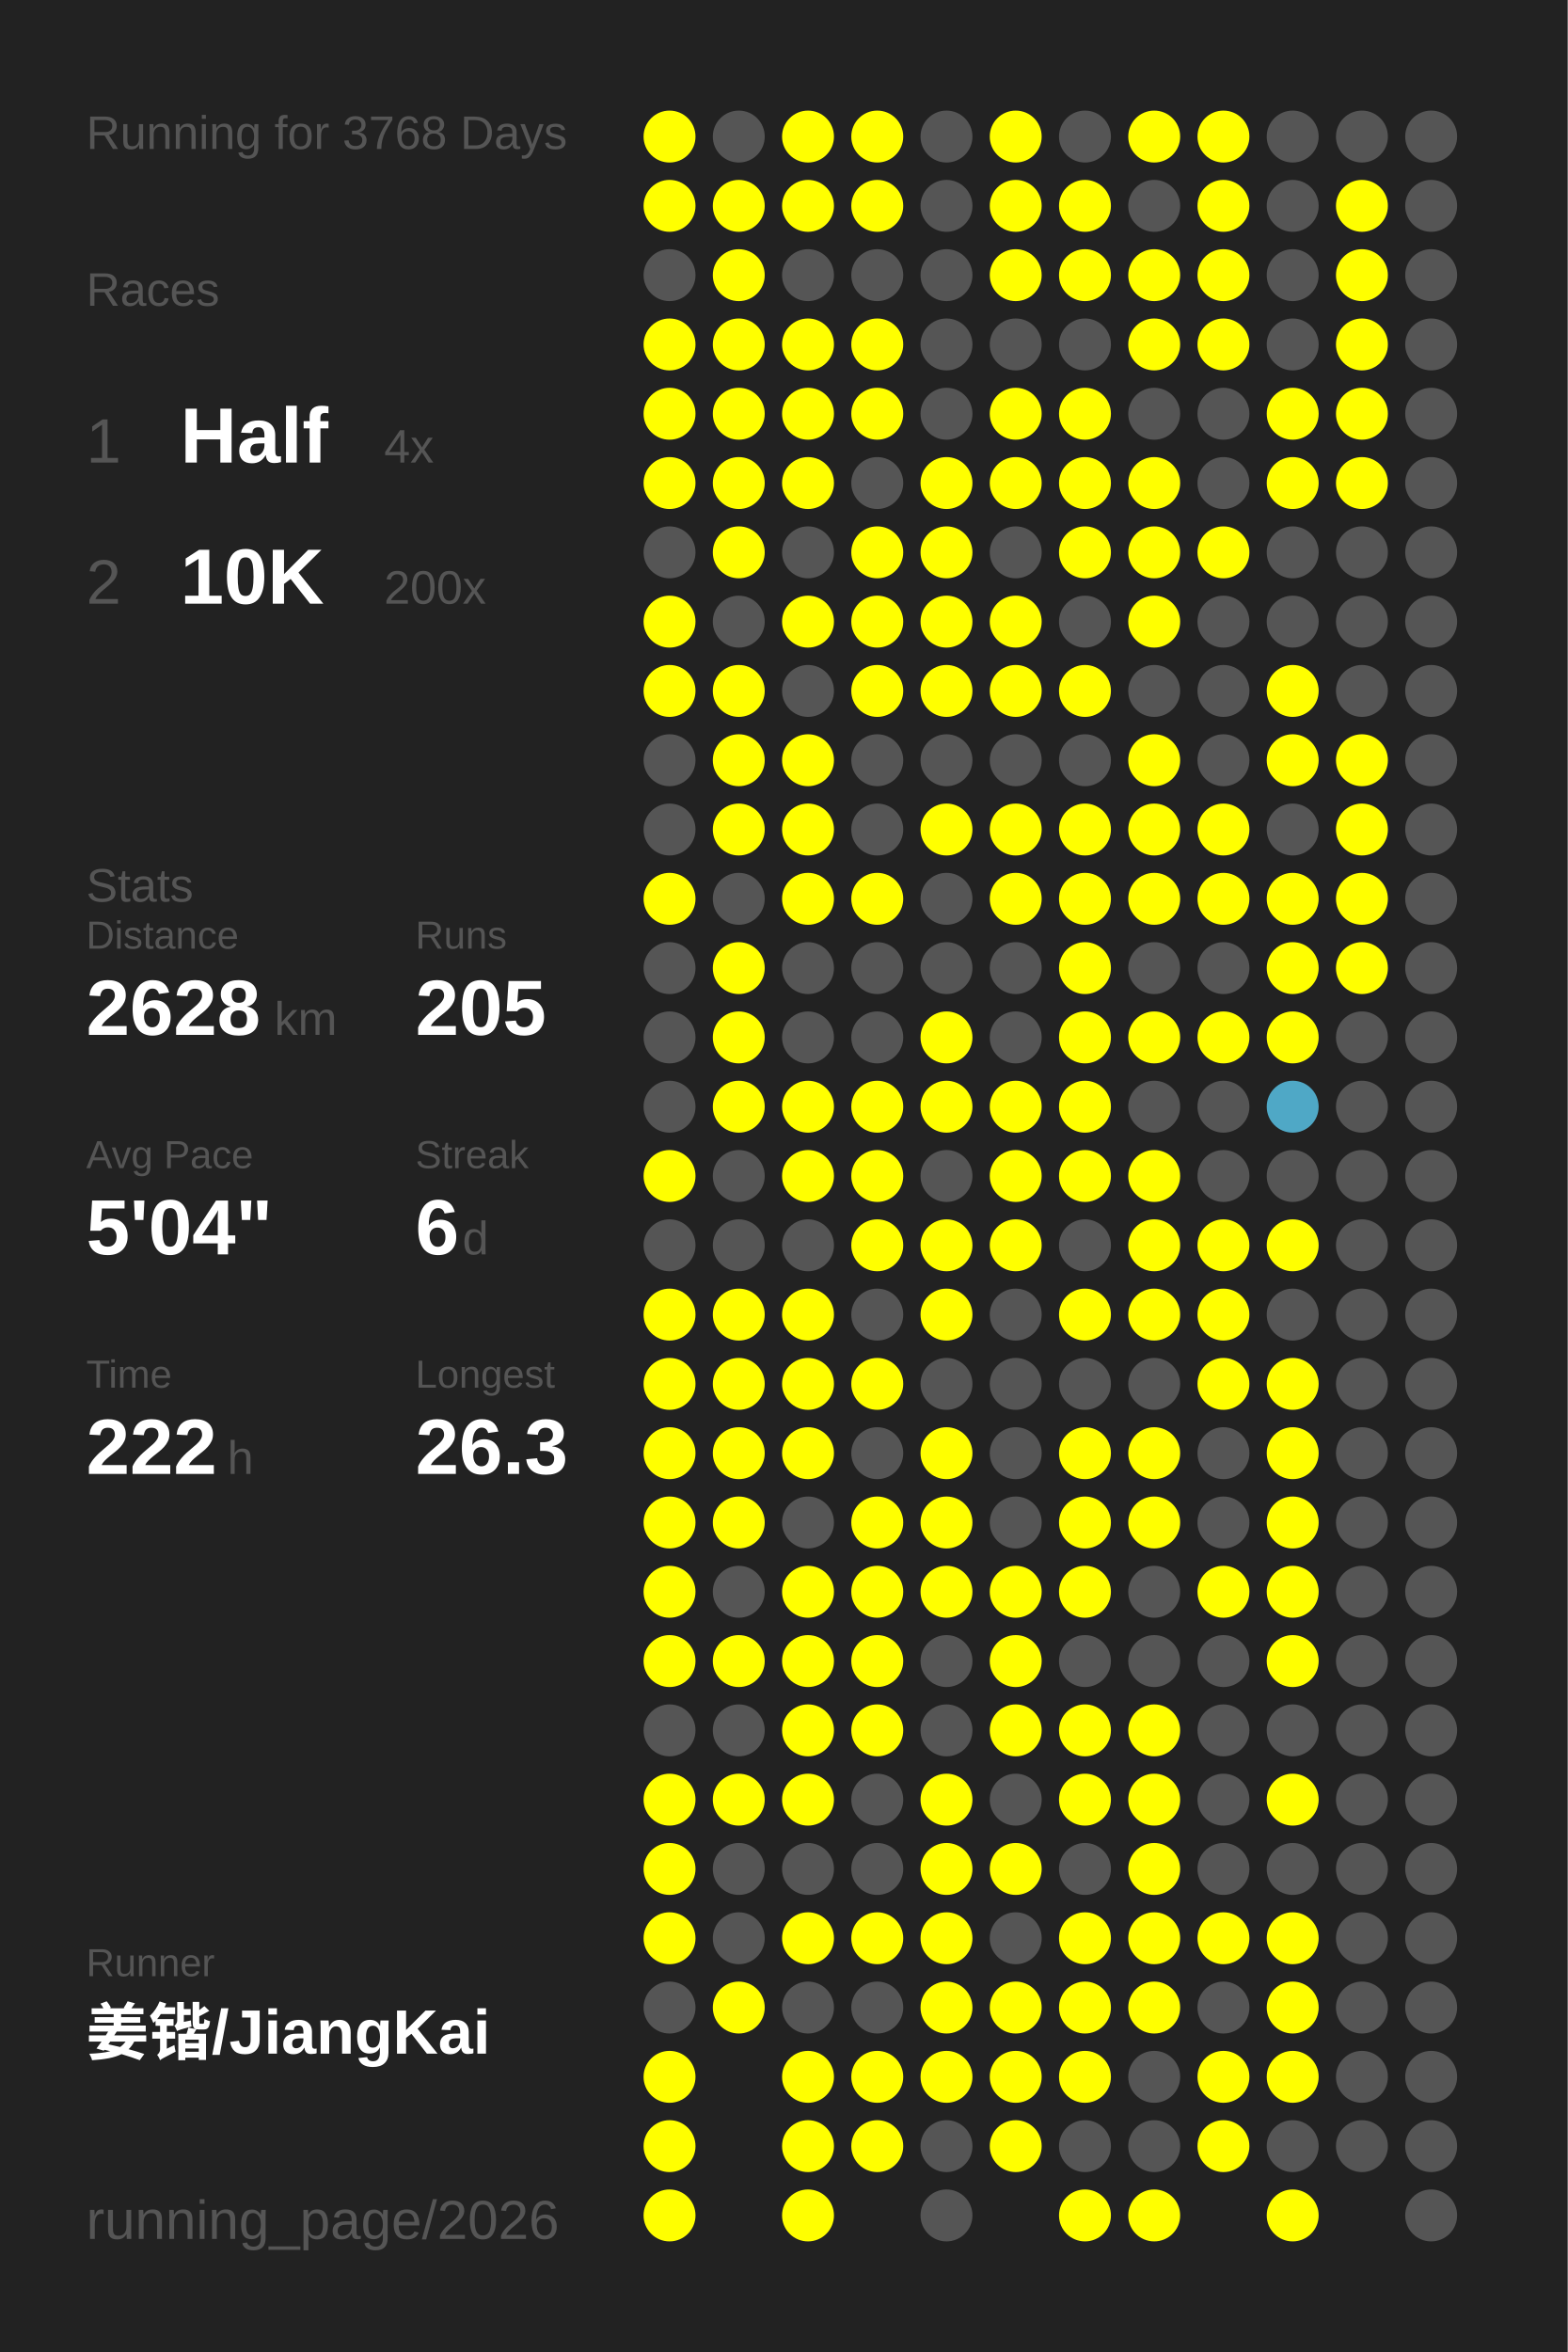
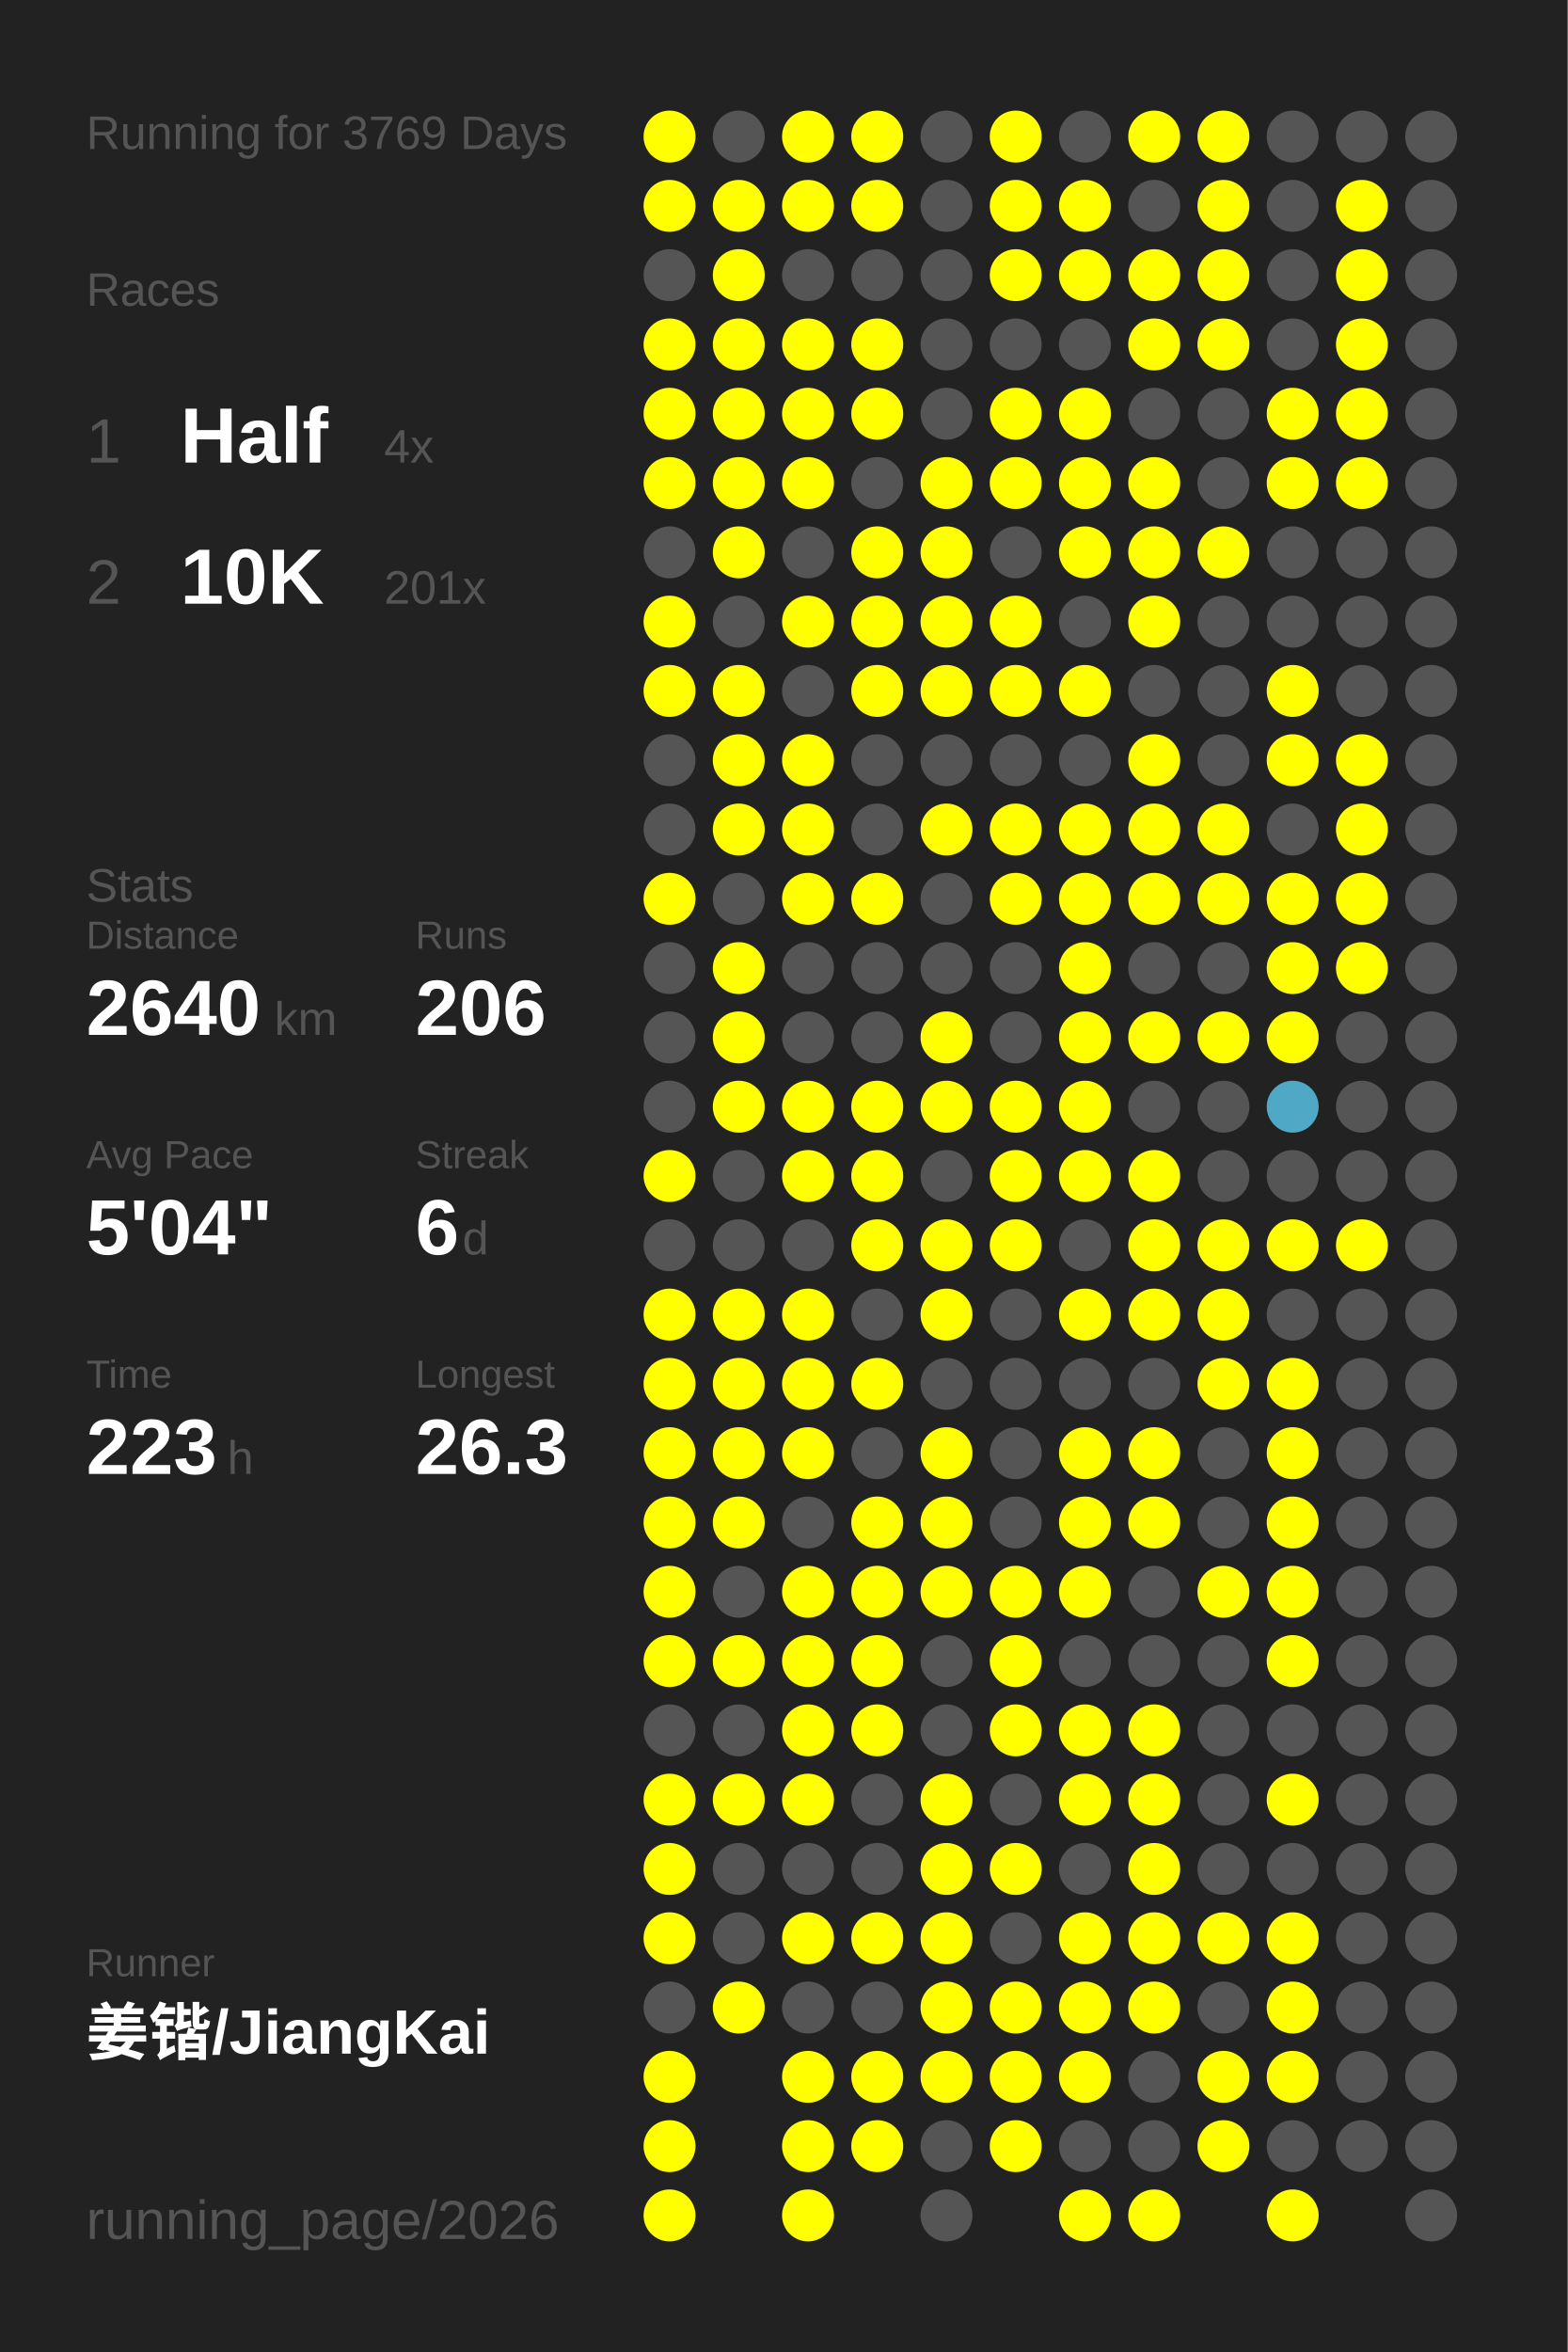
<svg xmlns="http://www.w3.org/2000/svg" baseProfile="full" height="300mm" version="1.1" viewBox="0,0,200,300" width="200mm">
  <defs />
  <rect fill="#222222" height="300" width="200" x="0" y="0" />
-   <text fill="#555555" style="font-size:6px; font-family:Arial;" x="11" y="19">Running for 3768 Days</text>
+   <text fill="#555555" style="font-size:6px; font-family:Arial;" x="11" y="19">Running for 3769 Days</text>
  <text fill="#555555" style="font-size:6px; font-family:Arial;" x="11" y="39">Races</text>
  <text fill="#555555" style="font-size:8px; font-family:Arial;" x="11" y="59">1</text>
  <text fill="#FFFFFF" style="font-size:10px; font-family:Arial; font-weight:bold;" x="23" y="59">Half</text>
  <text fill="#555555" style="font-size:6px; font-family:Arial;" x="49" y="59">4x</text>
  <text fill="#555555" style="font-size:8px; font-family:Arial;" x="11" y="77">2</text>
  <text fill="#FFFFFF" style="font-size:10px; font-family:Arial; font-weight:bold;" x="23" y="77">10K</text>
-   <text fill="#555555" style="font-size:6px; font-family:Arial;" x="49" y="77">200x</text>
+   <text fill="#555555" style="font-size:6px; font-family:Arial;" x="49" y="77">201x</text>
  <text fill="#555555" style="font-size:6px; font-family:Arial;" x="11" y="115">Stats</text>
  <text fill="#555555" style="font-size:5px; font-family:Arial;" x="11" y="121">Distance</text>
-   <text fill="#FFFFFF" style="font-size:10px; font-family:Arial; font-weight:bold;" x="11" y="132">2628</text>
+   <text fill="#FFFFFF" style="font-size:10px; font-family:Arial; font-weight:bold;" x="11" y="132">2640</text>
  <text fill="#555555" style="font-size:6px; font-family:Arial;" x="35" y="132">km</text>
  <text fill="#555555" style="font-size:5px; font-family:Arial;" x="53" y="121">Runs</text>
-   <text fill="#FFFFFF" style="font-size:10px; font-family:Arial; font-weight:bold;" x="53" y="132">205</text>
+   <text fill="#FFFFFF" style="font-size:10px; font-family:Arial; font-weight:bold;" x="53" y="132">206</text>
  <text fill="#555555" style="font-size:5px; font-family:Arial;" x="11" y="149">Avg Pace</text>
  <text fill="#FFFFFF" style="font-size:10px; font-family:Arial; font-weight:bold;" x="11" y="160">5'04"</text>
  <text fill="#555555" style="font-size:5px; font-family:Arial;" x="53" y="149">Streak</text>
  <text fill="#FFFFFF" style="font-size:10px; font-family:Arial; font-weight:bold;" x="53" y="160">6</text>
  <text fill="#555555" style="font-size:6px; font-family:Arial;" x="59" y="160">d</text>
  <text fill="#555555" style="font-size:5px; font-family:Arial;" x="11" y="177">Time</text>
-   <text fill="#FFFFFF" style="font-size:10px; font-family:Arial; font-weight:bold;" x="11" y="188">222</text>
+   <text fill="#FFFFFF" style="font-size:10px; font-family:Arial; font-weight:bold;" x="11" y="188">223</text>
  <text fill="#555555" style="font-size:6px; font-family:Arial;" x="29" y="188">h</text>
  <text fill="#555555" style="font-size:5px; font-family:Arial;" x="53" y="177">Longest</text>
  <text fill="#FFFFFF" style="font-size:10px; font-family:Arial; font-weight:bold;" x="53" y="188">26.3</text>
  <text fill="#555555" style="font-size:5px; font-family:Arial;" x="11" y="252.065">Runner</text>
  <text fill="#FFFFFF" style="font-size:8px; font-family:Arial; font-weight:bold;" x="11" y="262.065">姜锴/JiangKai</text>
  <text fill="#555555" style="font-size:7px; font-family:Arial;" x="11" y="285.581">running_page/2026</text>
  <circle cx="85.417" cy="17.419" fill="#FFFF00" r="3.312" />
  <circle cx="85.417" cy="26.258" fill="#FFFF00" r="3.312" />
  <circle cx="85.417" cy="35.097" fill="#555555" r="3.312" />
  <circle cx="85.417" cy="43.935" fill="#FFFF00" r="3.312" />
  <circle cx="85.417" cy="52.774" fill="#FFFF00" r="3.312" />
  <circle cx="85.417" cy="61.613" fill="#FFFF00" r="3.312" />
  <circle cx="85.417" cy="70.452" fill="#555555" r="3.312" />
  <circle cx="85.417" cy="79.29" fill="#FFFF00" r="3.312" />
  <circle cx="85.417" cy="88.129" fill="#FFFF00" r="3.312" />
  <circle cx="85.417" cy="96.968" fill="#555555" r="3.312" />
  <circle cx="85.417" cy="105.806" fill="#555555" r="3.312" />
  <circle cx="85.417" cy="114.645" fill="#FFFF00" r="3.312" />
  <circle cx="85.417" cy="123.484" fill="#555555" r="3.312" />
  <circle cx="85.417" cy="132.323" fill="#555555" r="3.312" />
  <circle cx="85.417" cy="141.161" fill="#555555" r="3.312" />
  <circle cx="85.417" cy="150" fill="#FFFF00" r="3.312" />
  <circle cx="85.417" cy="158.839" fill="#555555" r="3.312" />
  <circle cx="85.417" cy="167.677" fill="#FFFF00" r="3.312" />
  <circle cx="85.417" cy="176.516" fill="#FFFF00" r="3.312" />
  <circle cx="85.417" cy="185.355" fill="#FFFF00" r="3.312" />
  <circle cx="85.417" cy="194.194" fill="#FFFF00" r="3.312" />
  <circle cx="85.417" cy="203.032" fill="#FFFF00" r="3.312" />
  <circle cx="85.417" cy="211.871" fill="#FFFF00" r="3.312" />
  <circle cx="85.417" cy="220.71" fill="#555555" r="3.312" />
  <circle cx="85.417" cy="229.548" fill="#FFFF00" r="3.312" />
  <circle cx="85.417" cy="238.387" fill="#FFFF00" r="3.312" />
  <circle cx="85.417" cy="247.226" fill="#FFFF00" r="3.312" />
  <circle cx="85.417" cy="256.065" fill="#555555" r="3.312" />
  <circle cx="85.417" cy="264.903" fill="#FFFF00" r="3.312" />
  <circle cx="85.417" cy="273.742" fill="#FFFF00" r="3.312" />
  <circle cx="85.417" cy="282.581" fill="#FFFF00" r="3.312" />
  <circle cx="94.25" cy="17.419" fill="#555555" r="3.312" />
  <circle cx="94.25" cy="26.258" fill="#FFFF00" r="3.312" />
  <circle cx="94.25" cy="35.097" fill="#FFFF00" r="3.312" />
  <circle cx="94.25" cy="43.935" fill="#FFFF00" r="3.312" />
  <circle cx="94.25" cy="52.774" fill="#FFFF00" r="3.312" />
  <circle cx="94.25" cy="61.613" fill="#FFFF00" r="3.312" />
  <circle cx="94.25" cy="70.452" fill="#FFFF00" r="3.312" />
  <circle cx="94.25" cy="79.29" fill="#555555" r="3.312" />
  <circle cx="94.25" cy="88.129" fill="#FFFF00" r="3.312" />
  <circle cx="94.25" cy="96.968" fill="#FFFF00" r="3.312" />
  <circle cx="94.25" cy="105.806" fill="#FFFF00" r="3.312" />
  <circle cx="94.25" cy="114.645" fill="#555555" r="3.312" />
  <circle cx="94.25" cy="123.484" fill="#FFFF00" r="3.312" />
  <circle cx="94.25" cy="132.323" fill="#FFFF00" r="3.312" />
  <circle cx="94.25" cy="141.161" fill="#FFFF00" r="3.312" />
  <circle cx="94.25" cy="150" fill="#555555" r="3.312" />
  <circle cx="94.25" cy="158.839" fill="#555555" r="3.312" />
  <circle cx="94.25" cy="167.677" fill="#FFFF00" r="3.312" />
  <circle cx="94.25" cy="176.516" fill="#FFFF00" r="3.312" />
  <circle cx="94.25" cy="185.355" fill="#FFFF00" r="3.312" />
  <circle cx="94.25" cy="194.194" fill="#FFFF00" r="3.312" />
  <circle cx="94.25" cy="203.032" fill="#555555" r="3.312" />
  <circle cx="94.25" cy="211.871" fill="#FFFF00" r="3.312" />
  <circle cx="94.25" cy="220.71" fill="#555555" r="3.312" />
  <circle cx="94.25" cy="229.548" fill="#FFFF00" r="3.312" />
  <circle cx="94.25" cy="238.387" fill="#555555" r="3.312" />
  <circle cx="94.25" cy="247.226" fill="#555555" r="3.312" />
  <circle cx="94.25" cy="256.065" fill="#FFFF00" r="3.312" />
  <circle cx="103.083" cy="17.419" fill="#FFFF00" r="3.312" />
  <circle cx="103.083" cy="26.258" fill="#FFFF00" r="3.312" />
  <circle cx="103.083" cy="35.097" fill="#555555" r="3.312" />
  <circle cx="103.083" cy="43.935" fill="#FFFF00" r="3.312" />
  <circle cx="103.083" cy="52.774" fill="#FFFF00" r="3.312" />
  <circle cx="103.083" cy="61.613" fill="#FFFF00" r="3.312" />
  <circle cx="103.083" cy="70.452" fill="#555555" r="3.312" />
  <circle cx="103.083" cy="79.29" fill="#FFFF00" r="3.312" />
  <circle cx="103.083" cy="88.129" fill="#555555" r="3.312" />
  <circle cx="103.083" cy="96.968" fill="#FFFF00" r="3.312" />
  <circle cx="103.083" cy="105.806" fill="#FFFF00" r="3.312" />
  <circle cx="103.083" cy="114.645" fill="#FFFF00" r="3.312" />
  <circle cx="103.083" cy="123.484" fill="#555555" r="3.312" />
  <circle cx="103.083" cy="132.323" fill="#555555" r="3.312" />
  <circle cx="103.083" cy="141.161" fill="#FFFF00" r="3.312" />
  <circle cx="103.083" cy="150" fill="#FFFF00" r="3.312" />
  <circle cx="103.083" cy="158.839" fill="#555555" r="3.312" />
  <circle cx="103.083" cy="167.677" fill="#FFFF00" r="3.312" />
  <circle cx="103.083" cy="176.516" fill="#FFFF00" r="3.312" />
  <circle cx="103.083" cy="185.355" fill="#FFFF00" r="3.312" />
  <circle cx="103.083" cy="194.194" fill="#555555" r="3.312" />
  <circle cx="103.083" cy="203.032" fill="#FFFF00" r="3.312" />
  <circle cx="103.083" cy="211.871" fill="#FFFF00" r="3.312" />
  <circle cx="103.083" cy="220.71" fill="#FFFF00" r="3.312" />
  <circle cx="103.083" cy="229.548" fill="#FFFF00" r="3.312" />
  <circle cx="103.083" cy="238.387" fill="#555555" r="3.312" />
  <circle cx="103.083" cy="247.226" fill="#FFFF00" r="3.312" />
  <circle cx="103.083" cy="256.065" fill="#555555" r="3.312" />
  <circle cx="103.083" cy="264.903" fill="#FFFF00" r="3.312" />
  <circle cx="103.083" cy="273.742" fill="#FFFF00" r="3.312" />
  <circle cx="103.083" cy="282.581" fill="#FFFF00" r="3.312" />
  <circle cx="111.917" cy="17.419" fill="#FFFF00" r="3.312" />
  <circle cx="111.917" cy="26.258" fill="#FFFF00" r="3.312" />
  <circle cx="111.917" cy="35.097" fill="#555555" r="3.312" />
  <circle cx="111.917" cy="43.935" fill="#FFFF00" r="3.312" />
  <circle cx="111.917" cy="52.774" fill="#FFFF00" r="3.312" />
  <circle cx="111.917" cy="61.613" fill="#555555" r="3.312" />
  <circle cx="111.917" cy="70.452" fill="#FFFF00" r="3.312" />
  <circle cx="111.917" cy="79.29" fill="#FFFF00" r="3.312" />
  <circle cx="111.917" cy="88.129" fill="#FFFF00" r="3.312" />
  <circle cx="111.917" cy="96.968" fill="#555555" r="3.312" />
  <circle cx="111.917" cy="105.806" fill="#555555" r="3.312" />
  <circle cx="111.917" cy="114.645" fill="#FFFF00" r="3.312" />
  <circle cx="111.917" cy="123.484" fill="#555555" r="3.312" />
  <circle cx="111.917" cy="132.323" fill="#555555" r="3.312" />
  <circle cx="111.917" cy="141.161" fill="#FFFF00" r="3.312" />
  <circle cx="111.917" cy="150" fill="#FFFF00" r="3.312" />
  <circle cx="111.917" cy="158.839" fill="#FFFF00" r="3.312" />
  <circle cx="111.917" cy="167.677" fill="#555555" r="3.312" />
  <circle cx="111.917" cy="176.516" fill="#FFFF00" r="3.312" />
  <circle cx="111.917" cy="185.355" fill="#555555" r="3.312" />
  <circle cx="111.917" cy="194.194" fill="#FFFF00" r="3.312" />
  <circle cx="111.917" cy="203.032" fill="#FFFF00" r="3.312" />
  <circle cx="111.917" cy="211.871" fill="#FFFF00" r="3.312" />
  <circle cx="111.917" cy="220.71" fill="#FFFF00" r="3.312" />
  <circle cx="111.917" cy="229.548" fill="#555555" r="3.312" />
  <circle cx="111.917" cy="238.387" fill="#555555" r="3.312" />
  <circle cx="111.917" cy="247.226" fill="#FFFF00" r="3.312" />
  <circle cx="111.917" cy="256.065" fill="#555555" r="3.312" />
  <circle cx="111.917" cy="264.903" fill="#FFFF00" r="3.312" />
  <circle cx="111.917" cy="273.742" fill="#FFFF00" r="3.312" />
  <circle cx="120.75" cy="17.419" fill="#555555" r="3.312" />
  <circle cx="120.75" cy="26.258" fill="#555555" r="3.312" />
  <circle cx="120.75" cy="35.097" fill="#555555" r="3.312" />
  <circle cx="120.75" cy="43.935" fill="#555555" r="3.312" />
  <circle cx="120.75" cy="52.774" fill="#555555" r="3.312" />
  <circle cx="120.75" cy="61.613" fill="#FFFF00" r="3.312" />
  <circle cx="120.75" cy="70.452" fill="#FFFF00" r="3.312" />
  <circle cx="120.75" cy="79.29" fill="#FFFF00" r="3.312" />
  <circle cx="120.75" cy="88.129" fill="#FFFF00" r="3.312" />
  <circle cx="120.75" cy="96.968" fill="#555555" r="3.312" />
  <circle cx="120.75" cy="105.806" fill="#FFFF00" r="3.312" />
  <circle cx="120.75" cy="114.645" fill="#555555" r="3.312" />
  <circle cx="120.75" cy="123.484" fill="#555555" r="3.312" />
  <circle cx="120.75" cy="132.323" fill="#FFFF00" r="3.312" />
  <circle cx="120.75" cy="141.161" fill="#FFFF00" r="3.312" />
  <circle cx="120.75" cy="150" fill="#555555" r="3.312" />
  <circle cx="120.75" cy="158.839" fill="#FFFF00" r="3.312" />
  <circle cx="120.75" cy="167.677" fill="#FFFF00" r="3.312" />
  <circle cx="120.75" cy="176.516" fill="#555555" r="3.312" />
  <circle cx="120.75" cy="185.355" fill="#FFFF00" r="3.312" />
  <circle cx="120.75" cy="194.194" fill="#FFFF00" r="3.312" />
  <circle cx="120.75" cy="203.032" fill="#FFFF00" r="3.312" />
  <circle cx="120.75" cy="211.871" fill="#555555" r="3.312" />
  <circle cx="120.75" cy="220.71" fill="#555555" r="3.312" />
  <circle cx="120.75" cy="229.548" fill="#FFFF00" r="3.312" />
  <circle cx="120.75" cy="238.387" fill="#FFFF00" r="3.312" />
  <circle cx="120.75" cy="247.226" fill="#FFFF00" r="3.312" />
  <circle cx="120.75" cy="256.065" fill="#FFFF00" r="3.312" />
  <circle cx="120.75" cy="264.903" fill="#FFFF00" r="3.312" />
  <circle cx="120.75" cy="273.742" fill="#555555" r="3.312" />
  <circle cx="120.75" cy="282.581" fill="#555555" r="3.312" />
  <circle cx="129.583" cy="17.419" fill="#FFFF00" r="3.312" />
  <circle cx="129.583" cy="26.258" fill="#FFFF00" r="3.312" />
  <circle cx="129.583" cy="35.097" fill="#FFFF00" r="3.312" />
  <circle cx="129.583" cy="43.935" fill="#555555" r="3.312" />
  <circle cx="129.583" cy="52.774" fill="#FFFF00" r="3.312" />
  <circle cx="129.583" cy="61.613" fill="#FFFF00" r="3.312" />
  <circle cx="129.583" cy="70.452" fill="#555555" r="3.312" />
  <circle cx="129.583" cy="79.29" fill="#FFFF00" r="3.312" />
  <circle cx="129.583" cy="88.129" fill="#FFFF00" r="3.312" />
  <circle cx="129.583" cy="96.968" fill="#555555" r="3.312" />
  <circle cx="129.583" cy="105.806" fill="#FFFF00" r="3.312" />
  <circle cx="129.583" cy="114.645" fill="#FFFF00" r="3.312" />
  <circle cx="129.583" cy="123.484" fill="#555555" r="3.312" />
  <circle cx="129.583" cy="132.323" fill="#555555" r="3.312" />
  <circle cx="129.583" cy="141.161" fill="#FFFF00" r="3.312" />
  <circle cx="129.583" cy="150" fill="#FFFF00" r="3.312" />
  <circle cx="129.583" cy="158.839" fill="#FFFF00" r="3.312" />
  <circle cx="129.583" cy="167.677" fill="#555555" r="3.312" />
  <circle cx="129.583" cy="176.516" fill="#555555" r="3.312" />
  <circle cx="129.583" cy="185.355" fill="#555555" r="3.312" />
  <circle cx="129.583" cy="194.194" fill="#555555" r="3.312" />
  <circle cx="129.583" cy="203.032" fill="#FFFF00" r="3.312" />
  <circle cx="129.583" cy="211.871" fill="#FFFF00" r="3.312" />
  <circle cx="129.583" cy="220.71" fill="#FFFF00" r="3.312" />
  <circle cx="129.583" cy="229.548" fill="#555555" r="3.312" />
  <circle cx="129.583" cy="238.387" fill="#FFFF00" r="3.312" />
  <circle cx="129.583" cy="247.226" fill="#555555" r="3.312" />
  <circle cx="129.583" cy="256.065" fill="#FFFF00" r="3.312" />
  <circle cx="129.583" cy="264.903" fill="#FFFF00" r="3.312" />
  <circle cx="129.583" cy="273.742" fill="#FFFF00" r="3.312" />
  <circle cx="138.417" cy="17.419" fill="#555555" r="3.312" />
  <circle cx="138.417" cy="26.258" fill="#FFFF00" r="3.312" />
  <circle cx="138.417" cy="35.097" fill="#FFFF00" r="3.312" />
  <circle cx="138.417" cy="43.935" fill="#555555" r="3.312" />
  <circle cx="138.417" cy="52.774" fill="#FFFF00" r="3.312" />
  <circle cx="138.417" cy="61.613" fill="#FFFF00" r="3.312" />
  <circle cx="138.417" cy="70.452" fill="#FFFF00" r="3.312" />
  <circle cx="138.417" cy="79.29" fill="#555555" r="3.312" />
  <circle cx="138.417" cy="88.129" fill="#FFFF00" r="3.312" />
  <circle cx="138.417" cy="96.968" fill="#555555" r="3.312" />
  <circle cx="138.417" cy="105.806" fill="#FFFF00" r="3.312" />
  <circle cx="138.417" cy="114.645" fill="#FFFF00" r="3.312" />
  <circle cx="138.417" cy="123.484" fill="#FFFF00" r="3.312" />
  <circle cx="138.417" cy="132.323" fill="#FFFF00" r="3.312" />
  <circle cx="138.417" cy="141.161" fill="#FFFF00" r="3.312" />
  <circle cx="138.417" cy="150" fill="#FFFF00" r="3.312" />
  <circle cx="138.417" cy="158.839" fill="#555555" r="3.312" />
  <circle cx="138.417" cy="167.677" fill="#FFFF00" r="3.312" />
  <circle cx="138.417" cy="176.516" fill="#555555" r="3.312" />
  <circle cx="138.417" cy="185.355" fill="#FFFF00" r="3.312" />
  <circle cx="138.417" cy="194.194" fill="#FFFF00" r="3.312" />
  <circle cx="138.417" cy="203.032" fill="#FFFF00" r="3.312" />
  <circle cx="138.417" cy="211.871" fill="#555555" r="3.312" />
  <circle cx="138.417" cy="220.71" fill="#FFFF00" r="3.312" />
  <circle cx="138.417" cy="229.548" fill="#FFFF00" r="3.312" />
  <circle cx="138.417" cy="238.387" fill="#555555" r="3.312" />
  <circle cx="138.417" cy="247.226" fill="#FFFF00" r="3.312" />
  <circle cx="138.417" cy="256.065" fill="#FFFF00" r="3.312" />
  <circle cx="138.417" cy="264.903" fill="#FFFF00" r="3.312" />
  <circle cx="138.417" cy="273.742" fill="#555555" r="3.312" />
  <circle cx="138.417" cy="282.581" fill="#FFFF00" r="3.312" />
  <circle cx="147.25" cy="17.419" fill="#FFFF00" r="3.312" />
  <circle cx="147.25" cy="26.258" fill="#555555" r="3.312" />
  <circle cx="147.25" cy="35.097" fill="#FFFF00" r="3.312" />
  <circle cx="147.25" cy="43.935" fill="#FFFF00" r="3.312" />
  <circle cx="147.25" cy="52.774" fill="#555555" r="3.312" />
  <circle cx="147.25" cy="61.613" fill="#FFFF00" r="3.312" />
  <circle cx="147.25" cy="70.452" fill="#FFFF00" r="3.312" />
  <circle cx="147.25" cy="79.29" fill="#FFFF00" r="3.312" />
  <circle cx="147.25" cy="88.129" fill="#555555" r="3.312" />
  <circle cx="147.25" cy="96.968" fill="#FFFF00" r="3.312" />
  <circle cx="147.25" cy="105.806" fill="#FFFF00" r="3.312" />
  <circle cx="147.25" cy="114.645" fill="#FFFF00" r="3.312" />
  <circle cx="147.25" cy="123.484" fill="#555555" r="3.312" />
  <circle cx="147.25" cy="132.323" fill="#FFFF00" r="3.312" />
  <circle cx="147.25" cy="141.161" fill="#555555" r="3.312" />
  <circle cx="147.25" cy="150" fill="#FFFF00" r="3.312" />
  <circle cx="147.25" cy="158.839" fill="#FFFF00" r="3.312" />
  <circle cx="147.25" cy="167.677" fill="#FFFF00" r="3.312" />
  <circle cx="147.25" cy="176.516" fill="#555555" r="3.312" />
  <circle cx="147.25" cy="185.355" fill="#FFFF00" r="3.312" />
  <circle cx="147.25" cy="194.194" fill="#FFFF00" r="3.312" />
  <circle cx="147.25" cy="203.032" fill="#555555" r="3.312" />
  <circle cx="147.25" cy="211.871" fill="#555555" r="3.312" />
  <circle cx="147.25" cy="220.71" fill="#FFFF00" r="3.312" />
  <circle cx="147.25" cy="229.548" fill="#FFFF00" r="3.312" />
  <circle cx="147.25" cy="238.387" fill="#FFFF00" r="3.312" />
  <circle cx="147.25" cy="247.226" fill="#FFFF00" r="3.312" />
  <circle cx="147.25" cy="256.065" fill="#FFFF00" r="3.312" />
  <circle cx="147.25" cy="264.903" fill="#555555" r="3.312" />
  <circle cx="147.25" cy="273.742" fill="#555555" r="3.312" />
  <circle cx="147.25" cy="282.581" fill="#FFFF00" r="3.312" />
  <circle cx="156.083" cy="17.419" fill="#FFFF00" r="3.312" />
  <circle cx="156.083" cy="26.258" fill="#FFFF00" r="3.312" />
  <circle cx="156.083" cy="35.097" fill="#FFFF00" r="3.312" />
  <circle cx="156.083" cy="43.935" fill="#FFFF00" r="3.312" />
  <circle cx="156.083" cy="52.774" fill="#555555" r="3.312" />
  <circle cx="156.083" cy="61.613" fill="#555555" r="3.312" />
  <circle cx="156.083" cy="70.452" fill="#FFFF00" r="3.312" />
  <circle cx="156.083" cy="79.29" fill="#555555" r="3.312" />
  <circle cx="156.083" cy="88.129" fill="#555555" r="3.312" />
  <circle cx="156.083" cy="96.968" fill="#555555" r="3.312" />
  <circle cx="156.083" cy="105.806" fill="#FFFF00" r="3.312" />
  <circle cx="156.083" cy="114.645" fill="#FFFF00" r="3.312" />
  <circle cx="156.083" cy="123.484" fill="#555555" r="3.312" />
  <circle cx="156.083" cy="132.323" fill="#FFFF00" r="3.312" />
  <circle cx="156.083" cy="141.161" fill="#555555" r="3.312" />
  <circle cx="156.083" cy="150" fill="#555555" r="3.312" />
  <circle cx="156.083" cy="158.839" fill="#FFFF00" r="3.312" />
  <circle cx="156.083" cy="167.677" fill="#FFFF00" r="3.312" />
  <circle cx="156.083" cy="176.516" fill="#FFFF00" r="3.312" />
  <circle cx="156.083" cy="185.355" fill="#555555" r="3.312" />
  <circle cx="156.083" cy="194.194" fill="#555555" r="3.312" />
  <circle cx="156.083" cy="203.032" fill="#FFFF00" r="3.312" />
  <circle cx="156.083" cy="211.871" fill="#555555" r="3.312" />
  <circle cx="156.083" cy="220.71" fill="#555555" r="3.312" />
  <circle cx="156.083" cy="229.548" fill="#555555" r="3.312" />
  <circle cx="156.083" cy="238.387" fill="#555555" r="3.312" />
  <circle cx="156.083" cy="247.226" fill="#FFFF00" r="3.312" />
  <circle cx="156.083" cy="256.065" fill="#555555" r="3.312" />
  <circle cx="156.083" cy="264.903" fill="#FFFF00" r="3.312" />
  <circle cx="156.083" cy="273.742" fill="#FFFF00" r="3.312" />
  <circle cx="164.917" cy="17.419" fill="#555555" r="3.312" />
  <circle cx="164.917" cy="26.258" fill="#555555" r="3.312" />
  <circle cx="164.917" cy="35.097" fill="#555555" r="3.312" />
  <circle cx="164.917" cy="43.935" fill="#555555" r="3.312" />
  <circle cx="164.917" cy="52.774" fill="#FFFF00" r="3.312" />
  <circle cx="164.917" cy="61.613" fill="#FFFF00" r="3.312" />
  <circle cx="164.917" cy="70.452" fill="#555555" r="3.312" />
  <circle cx="164.917" cy="79.29" fill="#555555" r="3.312" />
  <circle cx="164.917" cy="88.129" fill="#FFFF00" r="3.312" />
  <circle cx="164.917" cy="96.968" fill="#FFFF00" r="3.312" />
  <circle cx="164.917" cy="105.806" fill="#555555" r="3.312" />
  <circle cx="164.917" cy="114.645" fill="#FFFF00" r="3.312" />
  <circle cx="164.917" cy="123.484" fill="#FFFF00" r="3.312" />
  <circle cx="164.917" cy="132.323" fill="#FFFF00" r="3.312" />
  <circle cx="164.917" cy="141.161" fill="#4fa8c6" r="3.312" />
  <circle cx="164.917" cy="150" fill="#555555" r="3.312" />
  <circle cx="164.917" cy="158.839" fill="#FFFF00" r="3.312" />
  <circle cx="164.917" cy="167.677" fill="#555555" r="3.312" />
  <circle cx="164.917" cy="176.516" fill="#FFFF00" r="3.312" />
  <circle cx="164.917" cy="185.355" fill="#FFFF00" r="3.312" />
  <circle cx="164.917" cy="194.194" fill="#FFFF00" r="3.312" />
  <circle cx="164.917" cy="203.032" fill="#FFFF00" r="3.312" />
  <circle cx="164.917" cy="211.871" fill="#FFFF00" r="3.312" />
  <circle cx="164.917" cy="220.71" fill="#555555" r="3.312" />
  <circle cx="164.917" cy="229.548" fill="#FFFF00" r="3.312" />
  <circle cx="164.917" cy="238.387" fill="#555555" r="3.312" />
  <circle cx="164.917" cy="247.226" fill="#FFFF00" r="3.312" />
  <circle cx="164.917" cy="256.065" fill="#FFFF00" r="3.312" />
  <circle cx="164.917" cy="264.903" fill="#FFFF00" r="3.312" />
  <circle cx="164.917" cy="273.742" fill="#555555" r="3.312" />
  <circle cx="164.917" cy="282.581" fill="#FFFF00" r="3.312" />
  <circle cx="173.75" cy="17.419" fill="#555555" r="3.312" />
  <circle cx="173.75" cy="26.258" fill="#FFFF00" r="3.312" />
  <circle cx="173.75" cy="35.097" fill="#FFFF00" r="3.312" />
  <circle cx="173.75" cy="43.935" fill="#FFFF00" r="3.312" />
  <circle cx="173.75" cy="52.774" fill="#FFFF00" r="3.312" />
  <circle cx="173.75" cy="61.613" fill="#FFFF00" r="3.312" />
  <circle cx="173.75" cy="70.452" fill="#555555" r="3.312" />
  <circle cx="173.75" cy="79.29" fill="#555555" r="3.312" />
  <circle cx="173.75" cy="88.129" fill="#555555" r="3.312" />
  <circle cx="173.75" cy="96.968" fill="#FFFF00" r="3.312" />
  <circle cx="173.75" cy="105.806" fill="#FFFF00" r="3.312" />
  <circle cx="173.75" cy="114.645" fill="#FFFF00" r="3.312" />
  <circle cx="173.75" cy="123.484" fill="#FFFF00" r="3.312" />
  <circle cx="173.75" cy="132.323" fill="#555555" r="3.312" />
  <circle cx="173.75" cy="141.161" fill="#555555" r="3.312" />
  <circle cx="173.75" cy="150" fill="#555555" r="3.312" />
-   <circle cx="173.75" cy="158.839" fill="#555555" r="3.312" />
+   <circle cx="173.75" cy="158.839" fill="#FFFF00" r="3.312" />
  <circle cx="173.75" cy="167.677" fill="#555555" r="3.312" />
  <circle cx="173.75" cy="176.516" fill="#555555" r="3.312" />
  <circle cx="173.75" cy="185.355" fill="#555555" r="3.312" />
  <circle cx="173.75" cy="194.194" fill="#555555" r="3.312" />
  <circle cx="173.75" cy="203.032" fill="#555555" r="3.312" />
  <circle cx="173.75" cy="211.871" fill="#555555" r="3.312" />
  <circle cx="173.75" cy="220.71" fill="#555555" r="3.312" />
  <circle cx="173.75" cy="229.548" fill="#555555" r="3.312" />
  <circle cx="173.75" cy="238.387" fill="#555555" r="3.312" />
  <circle cx="173.75" cy="247.226" fill="#555555" r="3.312" />
  <circle cx="173.75" cy="256.065" fill="#555555" r="3.312" />
  <circle cx="173.75" cy="264.903" fill="#555555" r="3.312" />
  <circle cx="173.75" cy="273.742" fill="#555555" r="3.312" />
  <circle cx="182.583" cy="17.419" fill="#555555" r="3.312" />
  <circle cx="182.583" cy="26.258" fill="#555555" r="3.312" />
  <circle cx="182.583" cy="35.097" fill="#555555" r="3.312" />
  <circle cx="182.583" cy="43.935" fill="#555555" r="3.312" />
  <circle cx="182.583" cy="52.774" fill="#555555" r="3.312" />
  <circle cx="182.583" cy="61.613" fill="#555555" r="3.312" />
  <circle cx="182.583" cy="70.452" fill="#555555" r="3.312" />
  <circle cx="182.583" cy="79.29" fill="#555555" r="3.312" />
  <circle cx="182.583" cy="88.129" fill="#555555" r="3.312" />
  <circle cx="182.583" cy="96.968" fill="#555555" r="3.312" />
  <circle cx="182.583" cy="105.806" fill="#555555" r="3.312" />
  <circle cx="182.583" cy="114.645" fill="#555555" r="3.312" />
  <circle cx="182.583" cy="123.484" fill="#555555" r="3.312" />
  <circle cx="182.583" cy="132.323" fill="#555555" r="3.312" />
  <circle cx="182.583" cy="141.161" fill="#555555" r="3.312" />
  <circle cx="182.583" cy="150" fill="#555555" r="3.312" />
  <circle cx="182.583" cy="158.839" fill="#555555" r="3.312" />
  <circle cx="182.583" cy="167.677" fill="#555555" r="3.312" />
  <circle cx="182.583" cy="176.516" fill="#555555" r="3.312" />
  <circle cx="182.583" cy="185.355" fill="#555555" r="3.312" />
  <circle cx="182.583" cy="194.194" fill="#555555" r="3.312" />
  <circle cx="182.583" cy="203.032" fill="#555555" r="3.312" />
  <circle cx="182.583" cy="211.871" fill="#555555" r="3.312" />
  <circle cx="182.583" cy="220.71" fill="#555555" r="3.312" />
  <circle cx="182.583" cy="229.548" fill="#555555" r="3.312" />
  <circle cx="182.583" cy="238.387" fill="#555555" r="3.312" />
  <circle cx="182.583" cy="247.226" fill="#555555" r="3.312" />
  <circle cx="182.583" cy="256.065" fill="#555555" r="3.312" />
  <circle cx="182.583" cy="264.903" fill="#555555" r="3.312" />
  <circle cx="182.583" cy="273.742" fill="#555555" r="3.312" />
  <circle cx="182.583" cy="282.581" fill="#555555" r="3.312" />
</svg>
